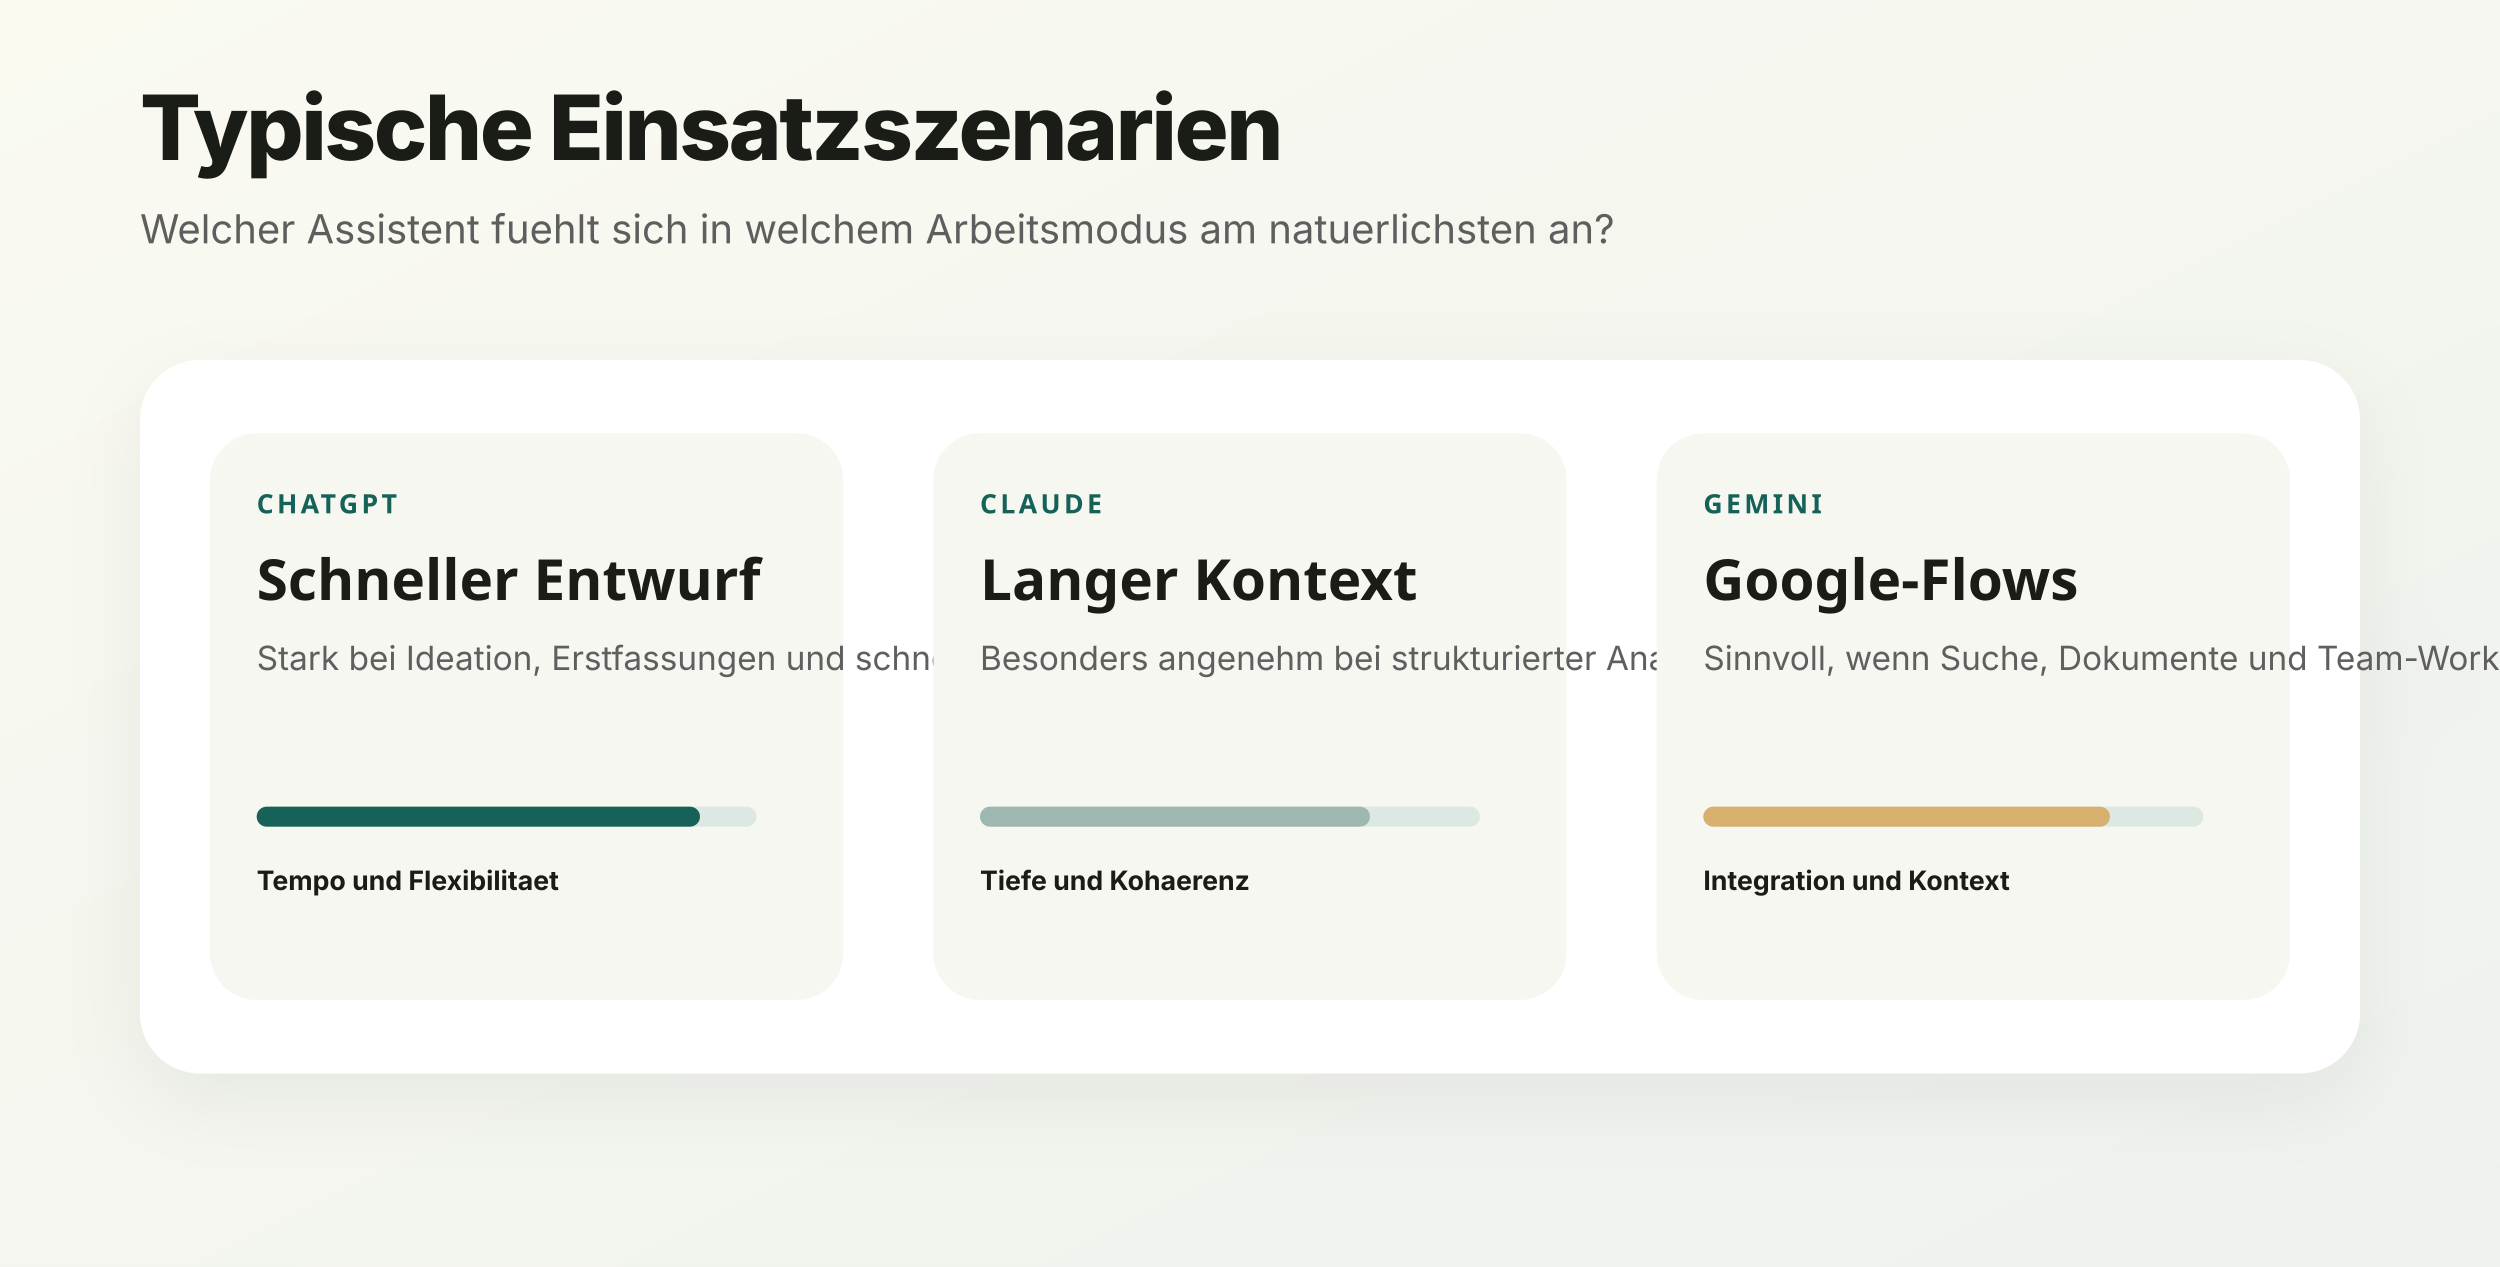
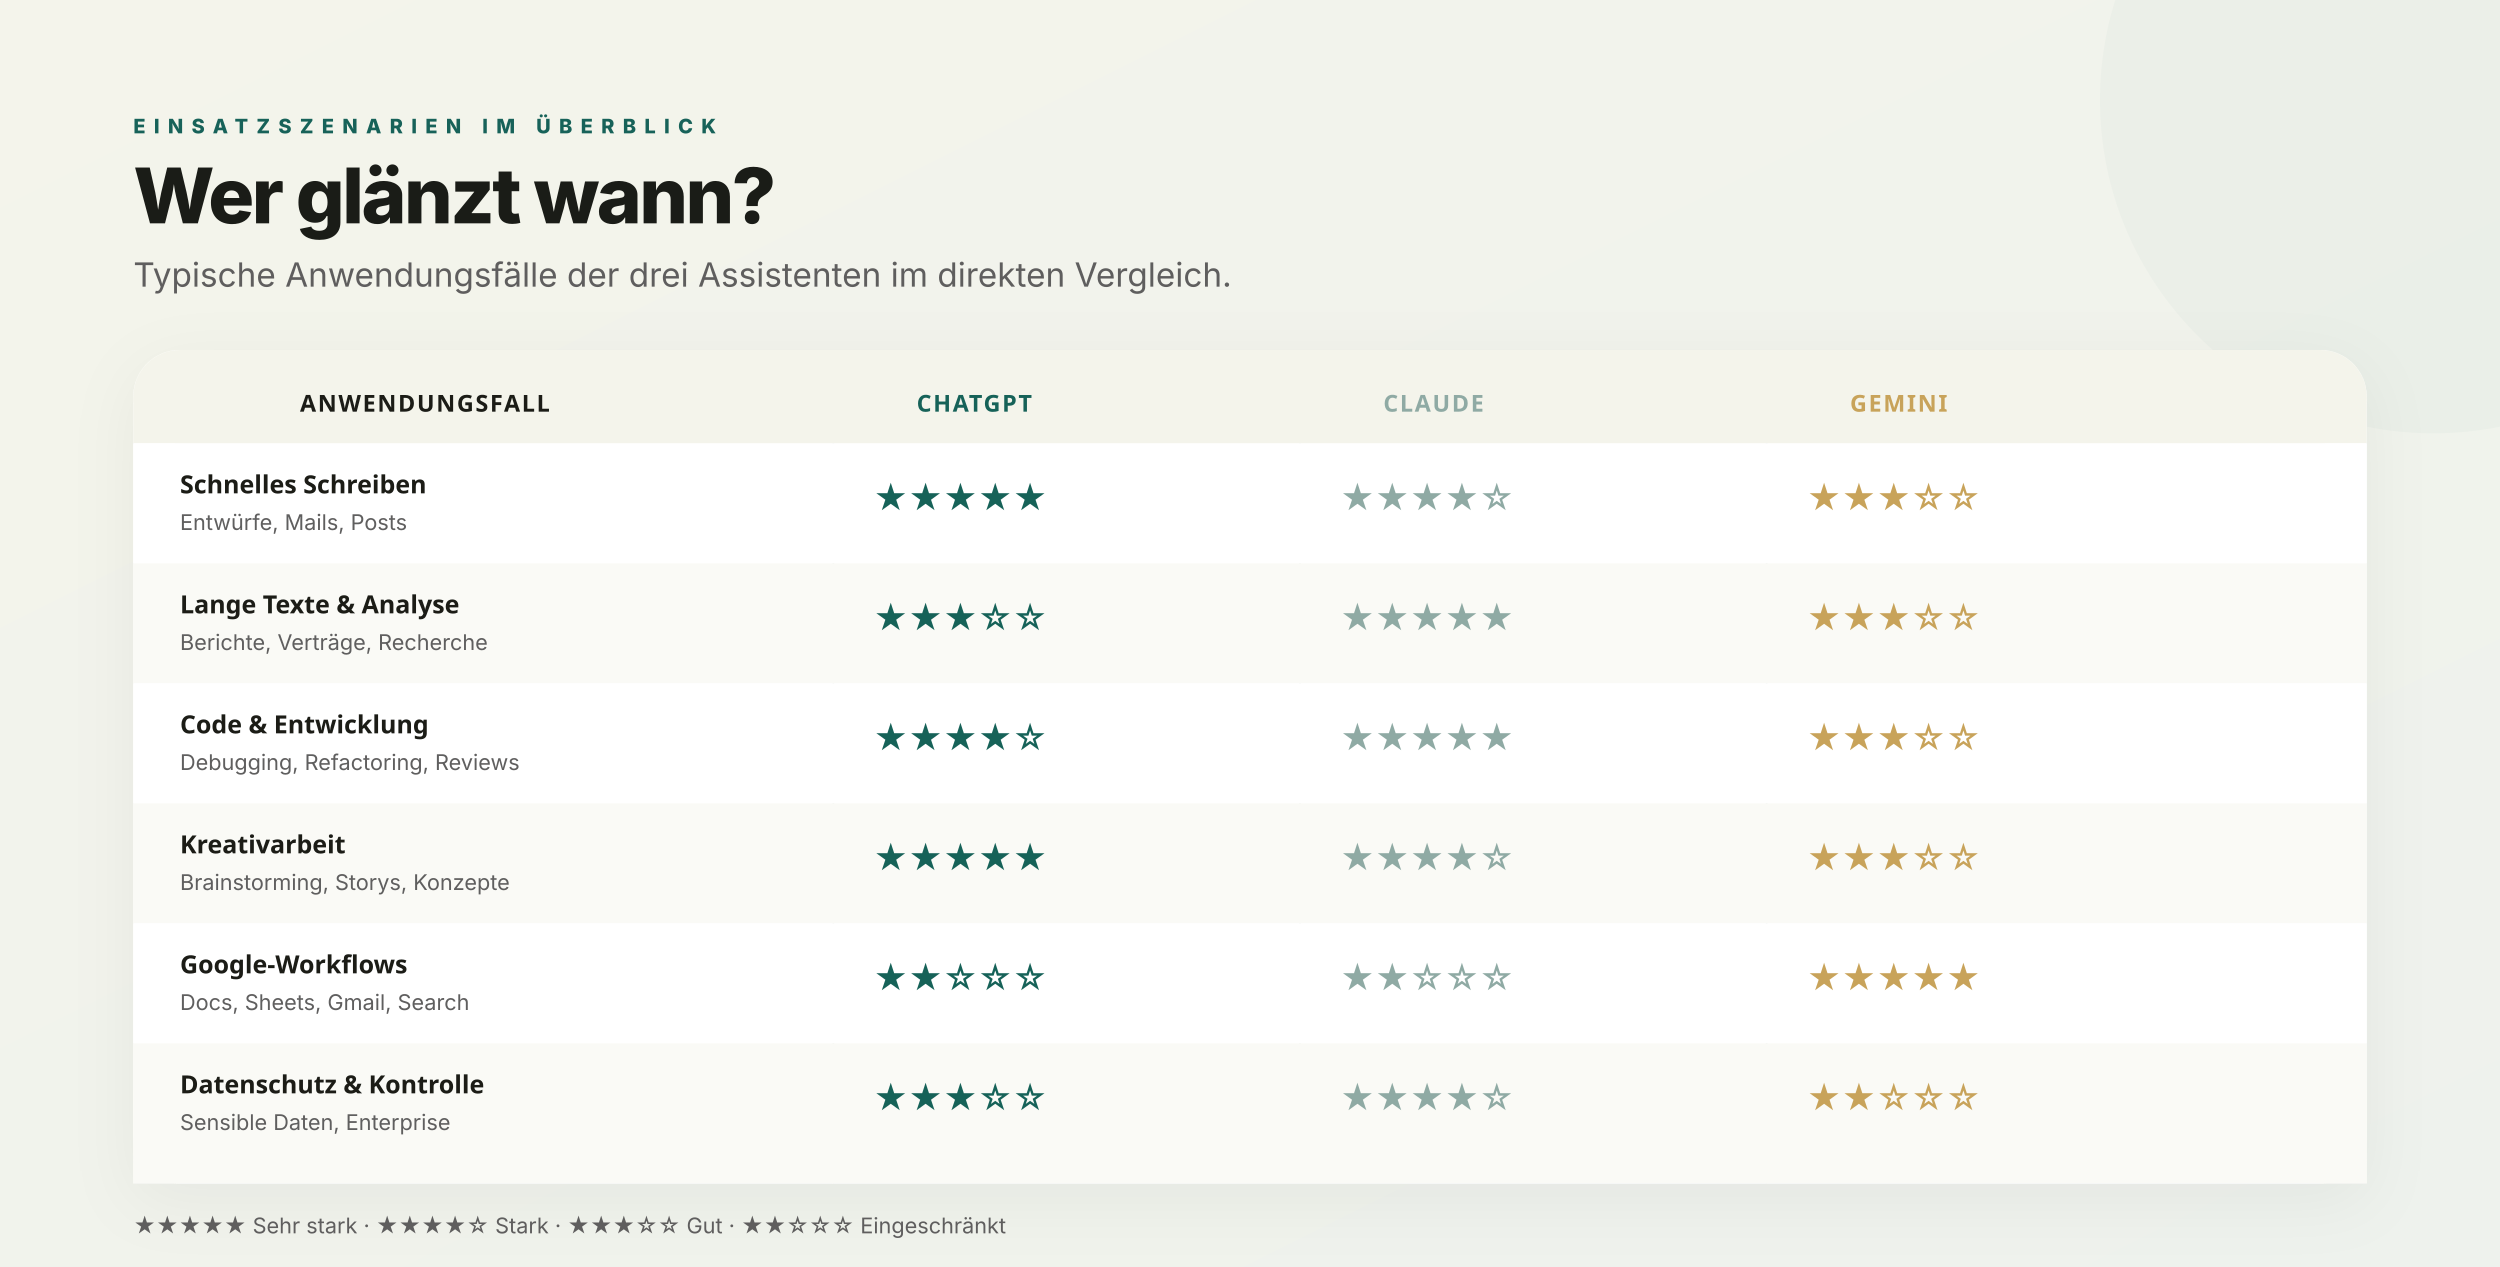
<svg xmlns="http://www.w3.org/2000/svg" viewBox="0 0 1500 760" role="img" aria-label="Vergleich typischer Einsatzszenarien">
  <defs>
    <linearGradient id="bg" x1="0" y1="0" x2="1" y2="1">
-       <stop offset="0%" stop-color="#fafaf1" />
+       <stop offset="0%" stop-color="#f4f4eb" />
      <stop offset="100%" stop-color="#eef2ed" />
    </linearGradient>
-     <linearGradient id="track" x1="0" y1="0" x2="1" y2="0">
+     <linearGradient id="teal" x1="0" y1="0" x2="1" y2="0">
      <stop offset="0%" stop-color="#176259" />
      <stop offset="100%" stop-color="#367b71" />
    </linearGradient>
-     <filter id="shadow" x="-20%" y="-20%" width="140%" height="140%">
-       <feDropShadow dx="0" dy="16" stdDeviation="24" flood-color="#1a1c170f" />
+     <linearGradient id="stone" x1="0" y1="0" x2="1" y2="0">
+       <stop offset="0%" stop-color="#8faaa4" />
+       <stop offset="100%" stop-color="#bec9c5" />
+     </linearGradient>
+     <linearGradient id="sand" x1="0" y1="0" x2="1" y2="0">
+       <stop offset="0%" stop-color="#c8a35a" />
+       <stop offset="100%" stop-color="#e0bc78" />
+     </linearGradient>
+     <filter id="shadow">
+       <feDropShadow dx="0" dy="10" stdDeviation="20" flood-color="#1a1c17" flood-opacity="0.05" />
    </filter>
  </defs>
  <rect width="1500" height="760" fill="url(#bg)" />
-   <text x="84" y="96" fill="#1a1c17" font-family="Plus Jakarta Sans, Inter, sans-serif" font-size="54" font-weight="800" letter-spacing="-1.4">Typische Einsatzszenarien</text>
-   <text x="84" y="146" fill="#5f5e5e" font-family="Inter, sans-serif" font-size="24">Welcher Assistent fuehlt sich in welchem Arbeitsmodus am natuerlichsten an?</text>
-   <g transform="translate(84 216)" filter="url(#shadow)">
-     <rect width="1332" height="428" rx="36" fill="#ffffff" />
-     <g transform="translate(42 44)">
-       <rect width="380" height="340" rx="28" fill="#f6f7f1" />
-       <text x="28" y="48" fill="#176259" font-family="Plus Jakarta Sans, sans-serif" font-size="16" font-weight="800" letter-spacing="2">CHATGPT</text>
-       <text x="28" y="100" fill="#1a1c17" font-family="Plus Jakarta Sans, sans-serif" font-size="34" font-weight="800">Schneller Entwurf</text>
-       <text x="28" y="142" fill="#5f5e5e" font-family="Inter, sans-serif" font-size="20">Stark bei Ideation, Erstfassungen und schnellen Richtungswechseln.</text>
-       <rect x="28" y="224" width="300" height="12" rx="6" fill="#dde8e3" />
-       <rect x="28" y="224" width="266" height="12" rx="6" fill="#176259" />
-       <text x="28" y="274" fill="#1a1c17" font-family="Inter, sans-serif" font-size="16" font-weight="700">Tempo und Flexibilitaet</text>
-     </g>
-     <g transform="translate(476 44)">
-       <rect width="380" height="340" rx="28" fill="#f6f7f1" />
-       <text x="28" y="48" fill="#176259" font-family="Plus Jakarta Sans, sans-serif" font-size="16" font-weight="800" letter-spacing="2">CLAUDE</text>
-       <text x="28" y="100" fill="#1a1c17" font-family="Plus Jakarta Sans, sans-serif" font-size="34" font-weight="800">Langer Kontext</text>
-       <text x="28" y="142" fill="#5f5e5e" font-family="Inter, sans-serif" font-size="20">Besonders angenehm bei strukturierter Analyse, langen Texten und Refactoring.</text>
-       <rect x="28" y="224" width="300" height="12" rx="6" fill="#dde8e3" />
-       <rect x="28" y="224" width="234" height="12" rx="6" fill="#9eb8b1" />
-       <text x="28" y="274" fill="#1a1c17" font-family="Inter, sans-serif" font-size="16" font-weight="700">Tiefe und Kohaerenz</text>
-     </g>
-     <g transform="translate(910 44)">
-       <rect width="380" height="340" rx="28" fill="#f6f7f1" />
-       <text x="28" y="48" fill="#176259" font-family="Plus Jakarta Sans, sans-serif" font-size="16" font-weight="800" letter-spacing="2">GEMINI</text>
-       <text x="28" y="100" fill="#1a1c17" font-family="Plus Jakarta Sans, sans-serif" font-size="34" font-weight="800">Google-Flows</text>
-       <text x="28" y="142" fill="#5f5e5e" font-family="Inter, sans-serif" font-size="20">Sinnvoll, wenn Suche, Dokumente und Team-Workflows nah zusammenliegen.</text>
-       <rect x="28" y="224" width="300" height="12" rx="6" fill="#dde8e3" />
-       <rect x="28" y="224" width="244" height="12" rx="6" fill="#d8b06d" />
-       <text x="28" y="274" fill="#1a1c17" font-family="Inter, sans-serif" font-size="16" font-weight="700">Integration und Kontext</text>
-     </g>
-     <path d="M422 214H476" fill="none" stroke="url(#track)" stroke-width="6" stroke-linecap="round" />
-     <path d="M856 214H910" fill="none" stroke="url(#track)" stroke-width="6" stroke-linecap="round" />
+   <circle cx="1460" cy="60" r="200" fill="#17625906" />
+   <text x="80" y="80" fill="#176259" font-family="Plus Jakarta Sans, Inter, sans-serif" font-size="12" font-weight="800" letter-spacing="5">EINSATZSZENARIEN IM ÜBERBLICK</text>
+   <text x="80" y="134" fill="#1a1c17" font-family="Plus Jakarta Sans, Inter, sans-serif" font-size="46" font-weight="800" letter-spacing="-1.5">Wer glänzt wann?</text>
+   <text x="80" y="172" fill="#5f5e5e" font-family="Inter, sans-serif" font-size="20">Typische Anwendungsfälle der drei Assistenten im direkten Vergleich.</text>
+   <g filter="url(#shadow)">
+     <rect x="80" y="210" width="1340" height="500" rx="28" fill="#ffffff" />
+     <rect x="80" y="210" width="1340" height="56" rx="28" fill="#f4f4eb" />
+     <rect x="80" y="238" width="1340" height="28" fill="#f4f4eb" />
+     <text x="180" y="247" fill="#1a1c17" font-family="Plus Jakarta Sans, sans-serif" font-size="14" font-weight="800" letter-spacing="1">ANWENDUNGSFALL</text>
+     <text x="550" y="247" fill="#176259" font-family="Plus Jakarta Sans, sans-serif" font-size="14" font-weight="800" letter-spacing="1">CHATGPT</text>
+     <text x="830" y="247" fill="#8faaa4" font-family="Plus Jakarta Sans, sans-serif" font-size="14" font-weight="800" letter-spacing="1">CLAUDE</text>
+     <text x="1110" y="247" fill="#c8a35a" font-family="Plus Jakarta Sans, sans-serif" font-size="14" font-weight="800" letter-spacing="1">GEMINI</text>
+     <line x1="500" y1="266" x2="500" y2="710" stroke="#e8ede9" stroke-width="1" />
+     <line x1="780" y1="266" x2="780" y2="710" stroke="#e8ede9" stroke-width="1" />
+     <line x1="1060" y1="266" x2="1060" y2="710" stroke="#e8ede9" stroke-width="1" />
+     <rect x="80" y="266" width="1340" height="72" fill="#ffffff" />
+     <text x="108" y="296" fill="#1a1c17" font-family="Plus Jakarta Sans, sans-serif" font-size="15" font-weight="700">Schnelles Schreiben</text>
+     <text x="108" y="318" fill="#5f5e5e" font-family="Inter, sans-serif" font-size="13">Entwürfe, Mails, Posts</text>
+     <text x="524" y="306" fill="#176259" font-family="Inter, sans-serif" font-size="20">★★★★★</text>
+     <text x="804" y="306" fill="#8faaa4" font-family="Inter, sans-serif" font-size="20">★★★★☆</text>
+     <text x="1084" y="306" fill="#c8a35a" font-family="Inter, sans-serif" font-size="20">★★★☆☆</text>
+     <rect x="80" y="338" width="1340" height="72" fill="#fafaf6" />
+     <text x="108" y="368" fill="#1a1c17" font-family="Plus Jakarta Sans, sans-serif" font-size="15" font-weight="700">Lange Texte &amp; Analyse</text>
+     <text x="108" y="390" fill="#5f5e5e" font-family="Inter, sans-serif" font-size="13">Berichte, Verträge, Recherche</text>
+     <text x="524" y="378" fill="#176259" font-family="Inter, sans-serif" font-size="20">★★★☆☆</text>
+     <text x="804" y="378" fill="#8faaa4" font-family="Inter, sans-serif" font-size="20">★★★★★</text>
+     <text x="1084" y="378" fill="#c8a35a" font-family="Inter, sans-serif" font-size="20">★★★☆☆</text>
+     <rect x="80" y="410" width="1340" height="72" fill="#ffffff" />
+     <text x="108" y="440" fill="#1a1c17" font-family="Plus Jakarta Sans, sans-serif" font-size="15" font-weight="700">Code &amp; Entwicklung</text>
+     <text x="108" y="462" fill="#5f5e5e" font-family="Inter, sans-serif" font-size="13">Debugging, Refactoring, Reviews</text>
+     <text x="524" y="450" fill="#176259" font-family="Inter, sans-serif" font-size="20">★★★★☆</text>
+     <text x="804" y="450" fill="#8faaa4" font-family="Inter, sans-serif" font-size="20">★★★★★</text>
+     <text x="1084" y="450" fill="#c8a35a" font-family="Inter, sans-serif" font-size="20">★★★☆☆</text>
+     <rect x="80" y="482" width="1340" height="72" fill="#fafaf6" />
+     <text x="108" y="512" fill="#1a1c17" font-family="Plus Jakarta Sans, sans-serif" font-size="15" font-weight="700">Kreativarbeit</text>
+     <text x="108" y="534" fill="#5f5e5e" font-family="Inter, sans-serif" font-size="13">Brainstorming, Storys, Konzepte</text>
+     <text x="524" y="522" fill="#176259" font-family="Inter, sans-serif" font-size="20">★★★★★</text>
+     <text x="804" y="522" fill="#8faaa4" font-family="Inter, sans-serif" font-size="20">★★★★☆</text>
+     <text x="1084" y="522" fill="#c8a35a" font-family="Inter, sans-serif" font-size="20">★★★☆☆</text>
+     <rect x="80" y="554" width="1340" height="72" fill="#ffffff" />
+     <text x="108" y="584" fill="#1a1c17" font-family="Plus Jakarta Sans, sans-serif" font-size="15" font-weight="700">Google-Workflows</text>
+     <text x="108" y="606" fill="#5f5e5e" font-family="Inter, sans-serif" font-size="13">Docs, Sheets, Gmail, Search</text>
+     <text x="524" y="594" fill="#176259" font-family="Inter, sans-serif" font-size="20">★★☆☆☆</text>
+     <text x="804" y="594" fill="#8faaa4" font-family="Inter, sans-serif" font-size="20">★★☆☆☆</text>
+     <text x="1084" y="594" fill="#c8a35a" font-family="Inter, sans-serif" font-size="20">★★★★★</text>
+     <rect x="80" y="626" width="1340" height="84" rx="0" fill="#fafaf6" />
+     <rect x="80" y="654" width="1340" height="56" rx="0" fill="#fafaf6" />
+     <rect x="80" y="682" width="1340" height="28" rx="28" fill="#fafaf6" />
+     <text x="108" y="656" fill="#1a1c17" font-family="Plus Jakarta Sans, sans-serif" font-size="15" font-weight="700">Datenschutz &amp; Kontrolle</text>
+     <text x="108" y="678" fill="#5f5e5e" font-family="Inter, sans-serif" font-size="13">Sensible Daten, Enterprise</text>
+     <text x="524" y="666" fill="#176259" font-family="Inter, sans-serif" font-size="20">★★★☆☆</text>
+     <text x="804" y="666" fill="#8faaa4" font-family="Inter, sans-serif" font-size="20">★★★★☆</text>
+     <text x="1084" y="666" fill="#c8a35a" font-family="Inter, sans-serif" font-size="20">★★☆☆☆</text>
  </g>
+   <text x="80" y="740" fill="#5f5e5e" font-family="Inter, sans-serif" font-size="13">★★★★★ Sehr stark  ·  ★★★★☆ Stark  ·  ★★★☆☆ Gut  ·  ★★☆☆☆ Eingeschränkt</text>
</svg>
